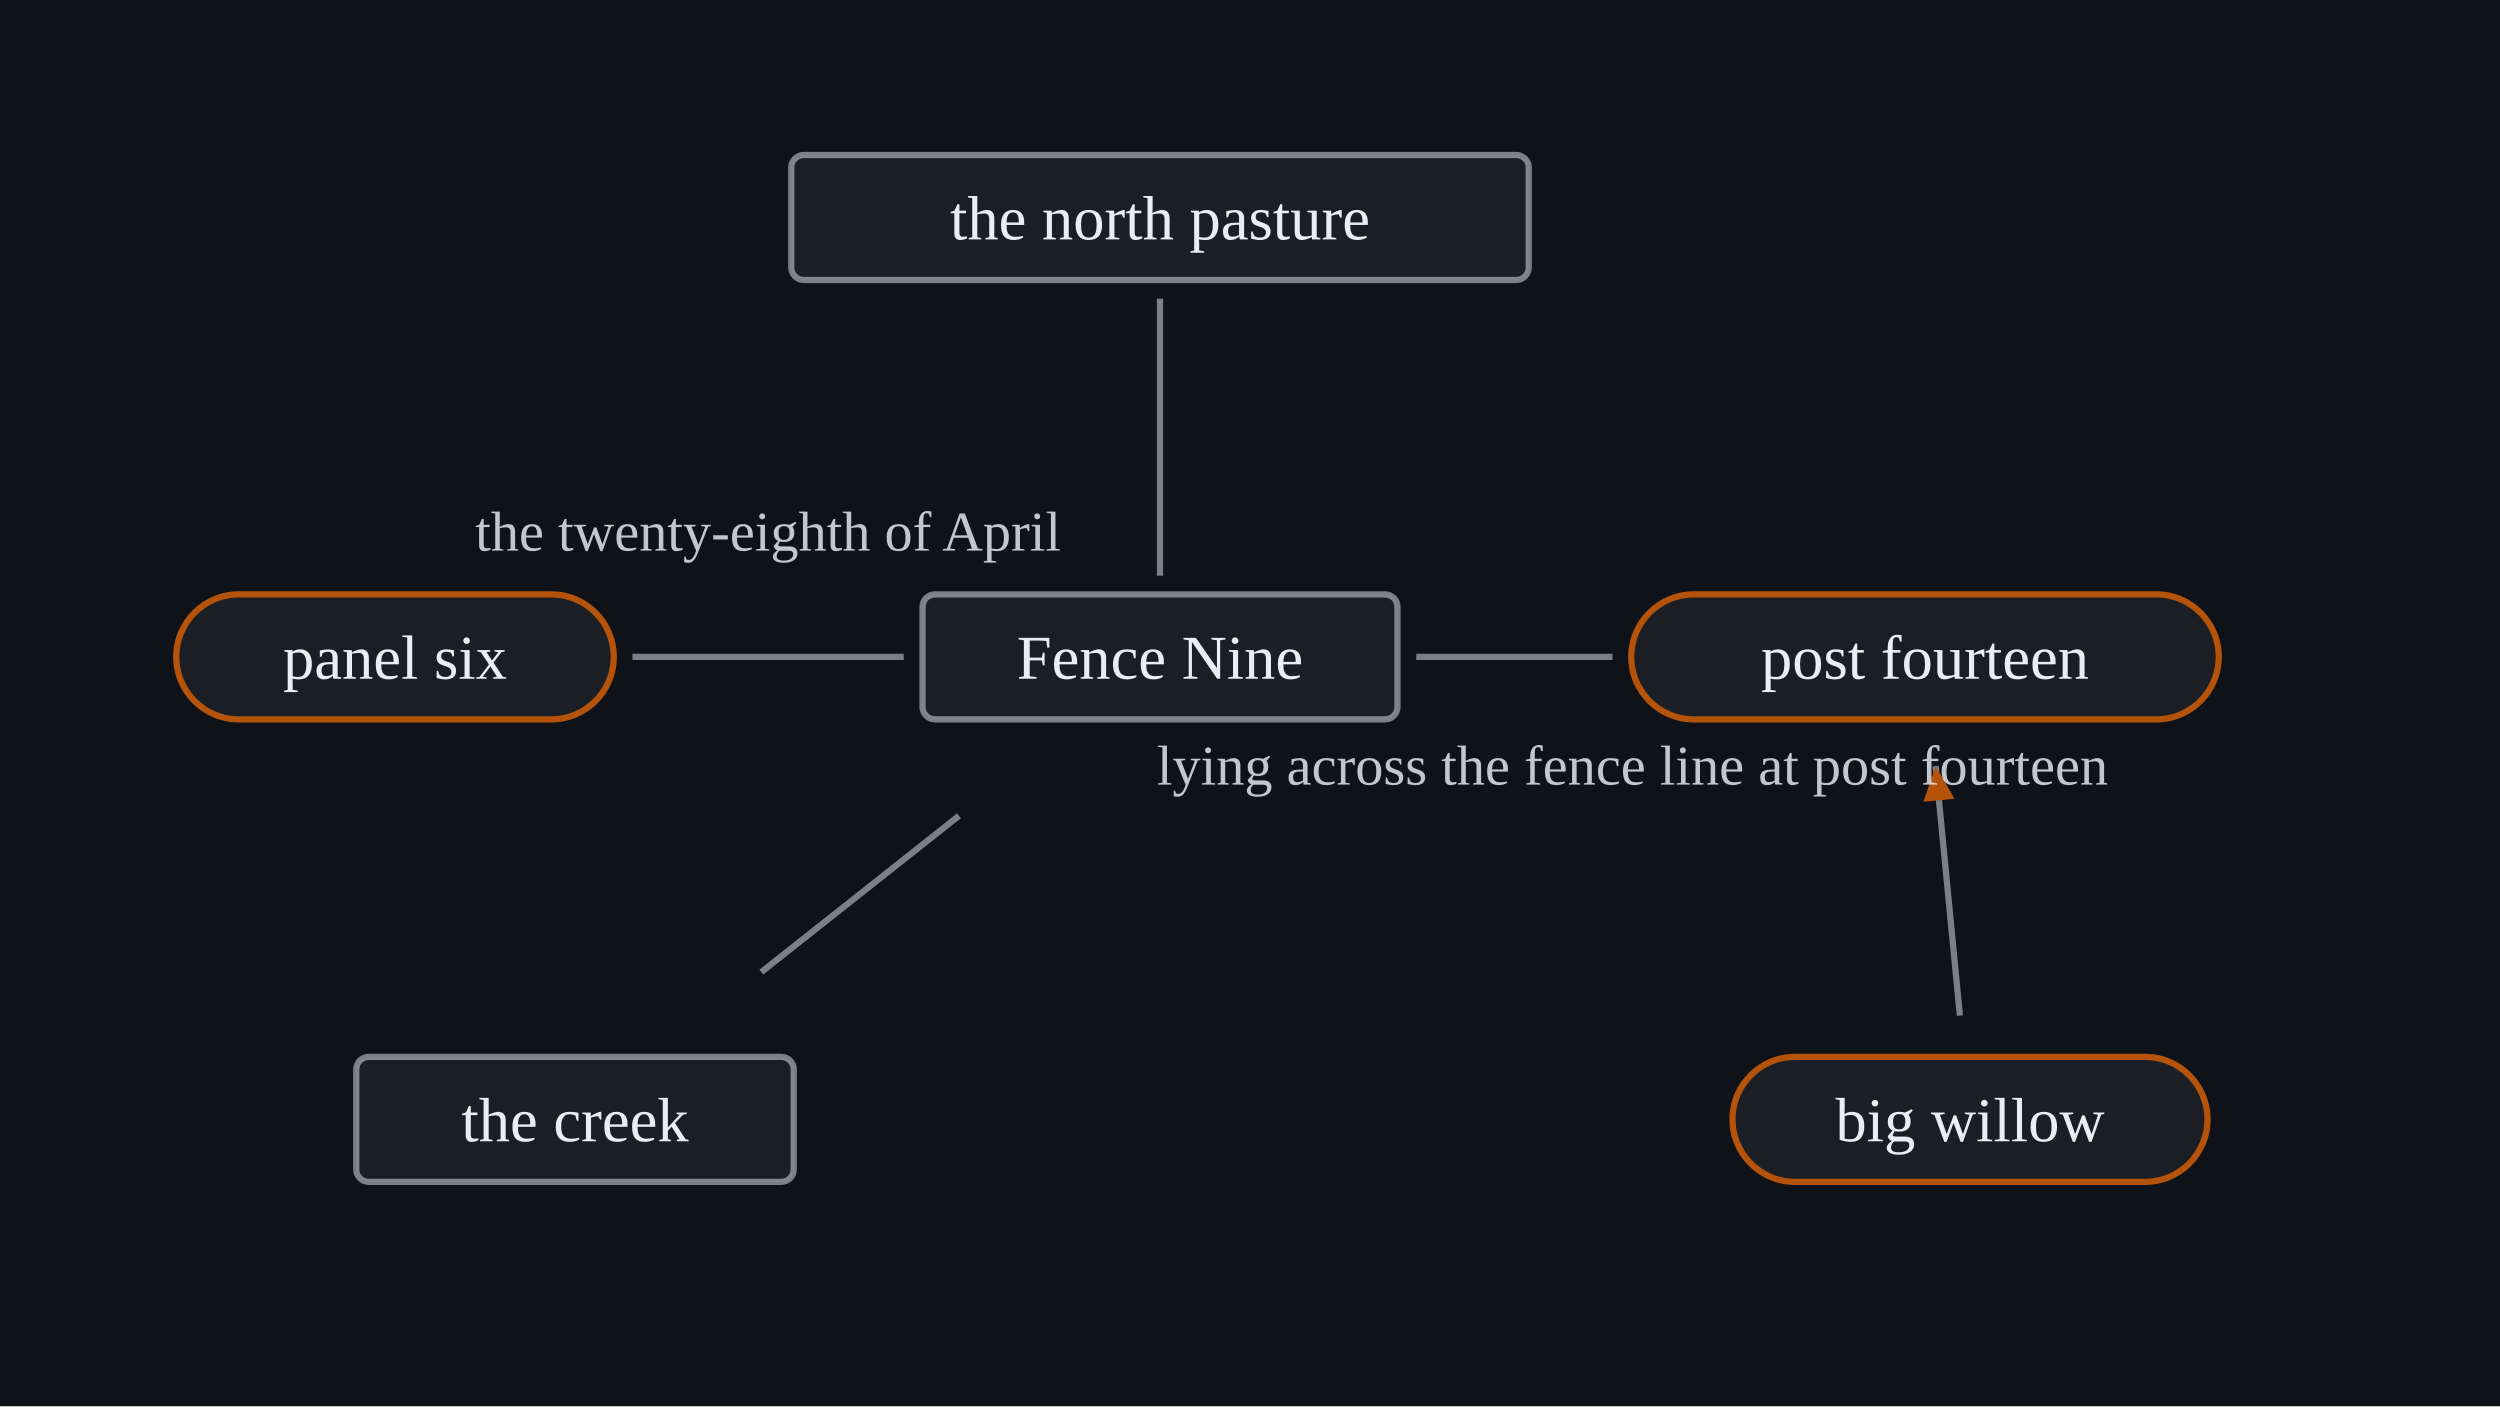
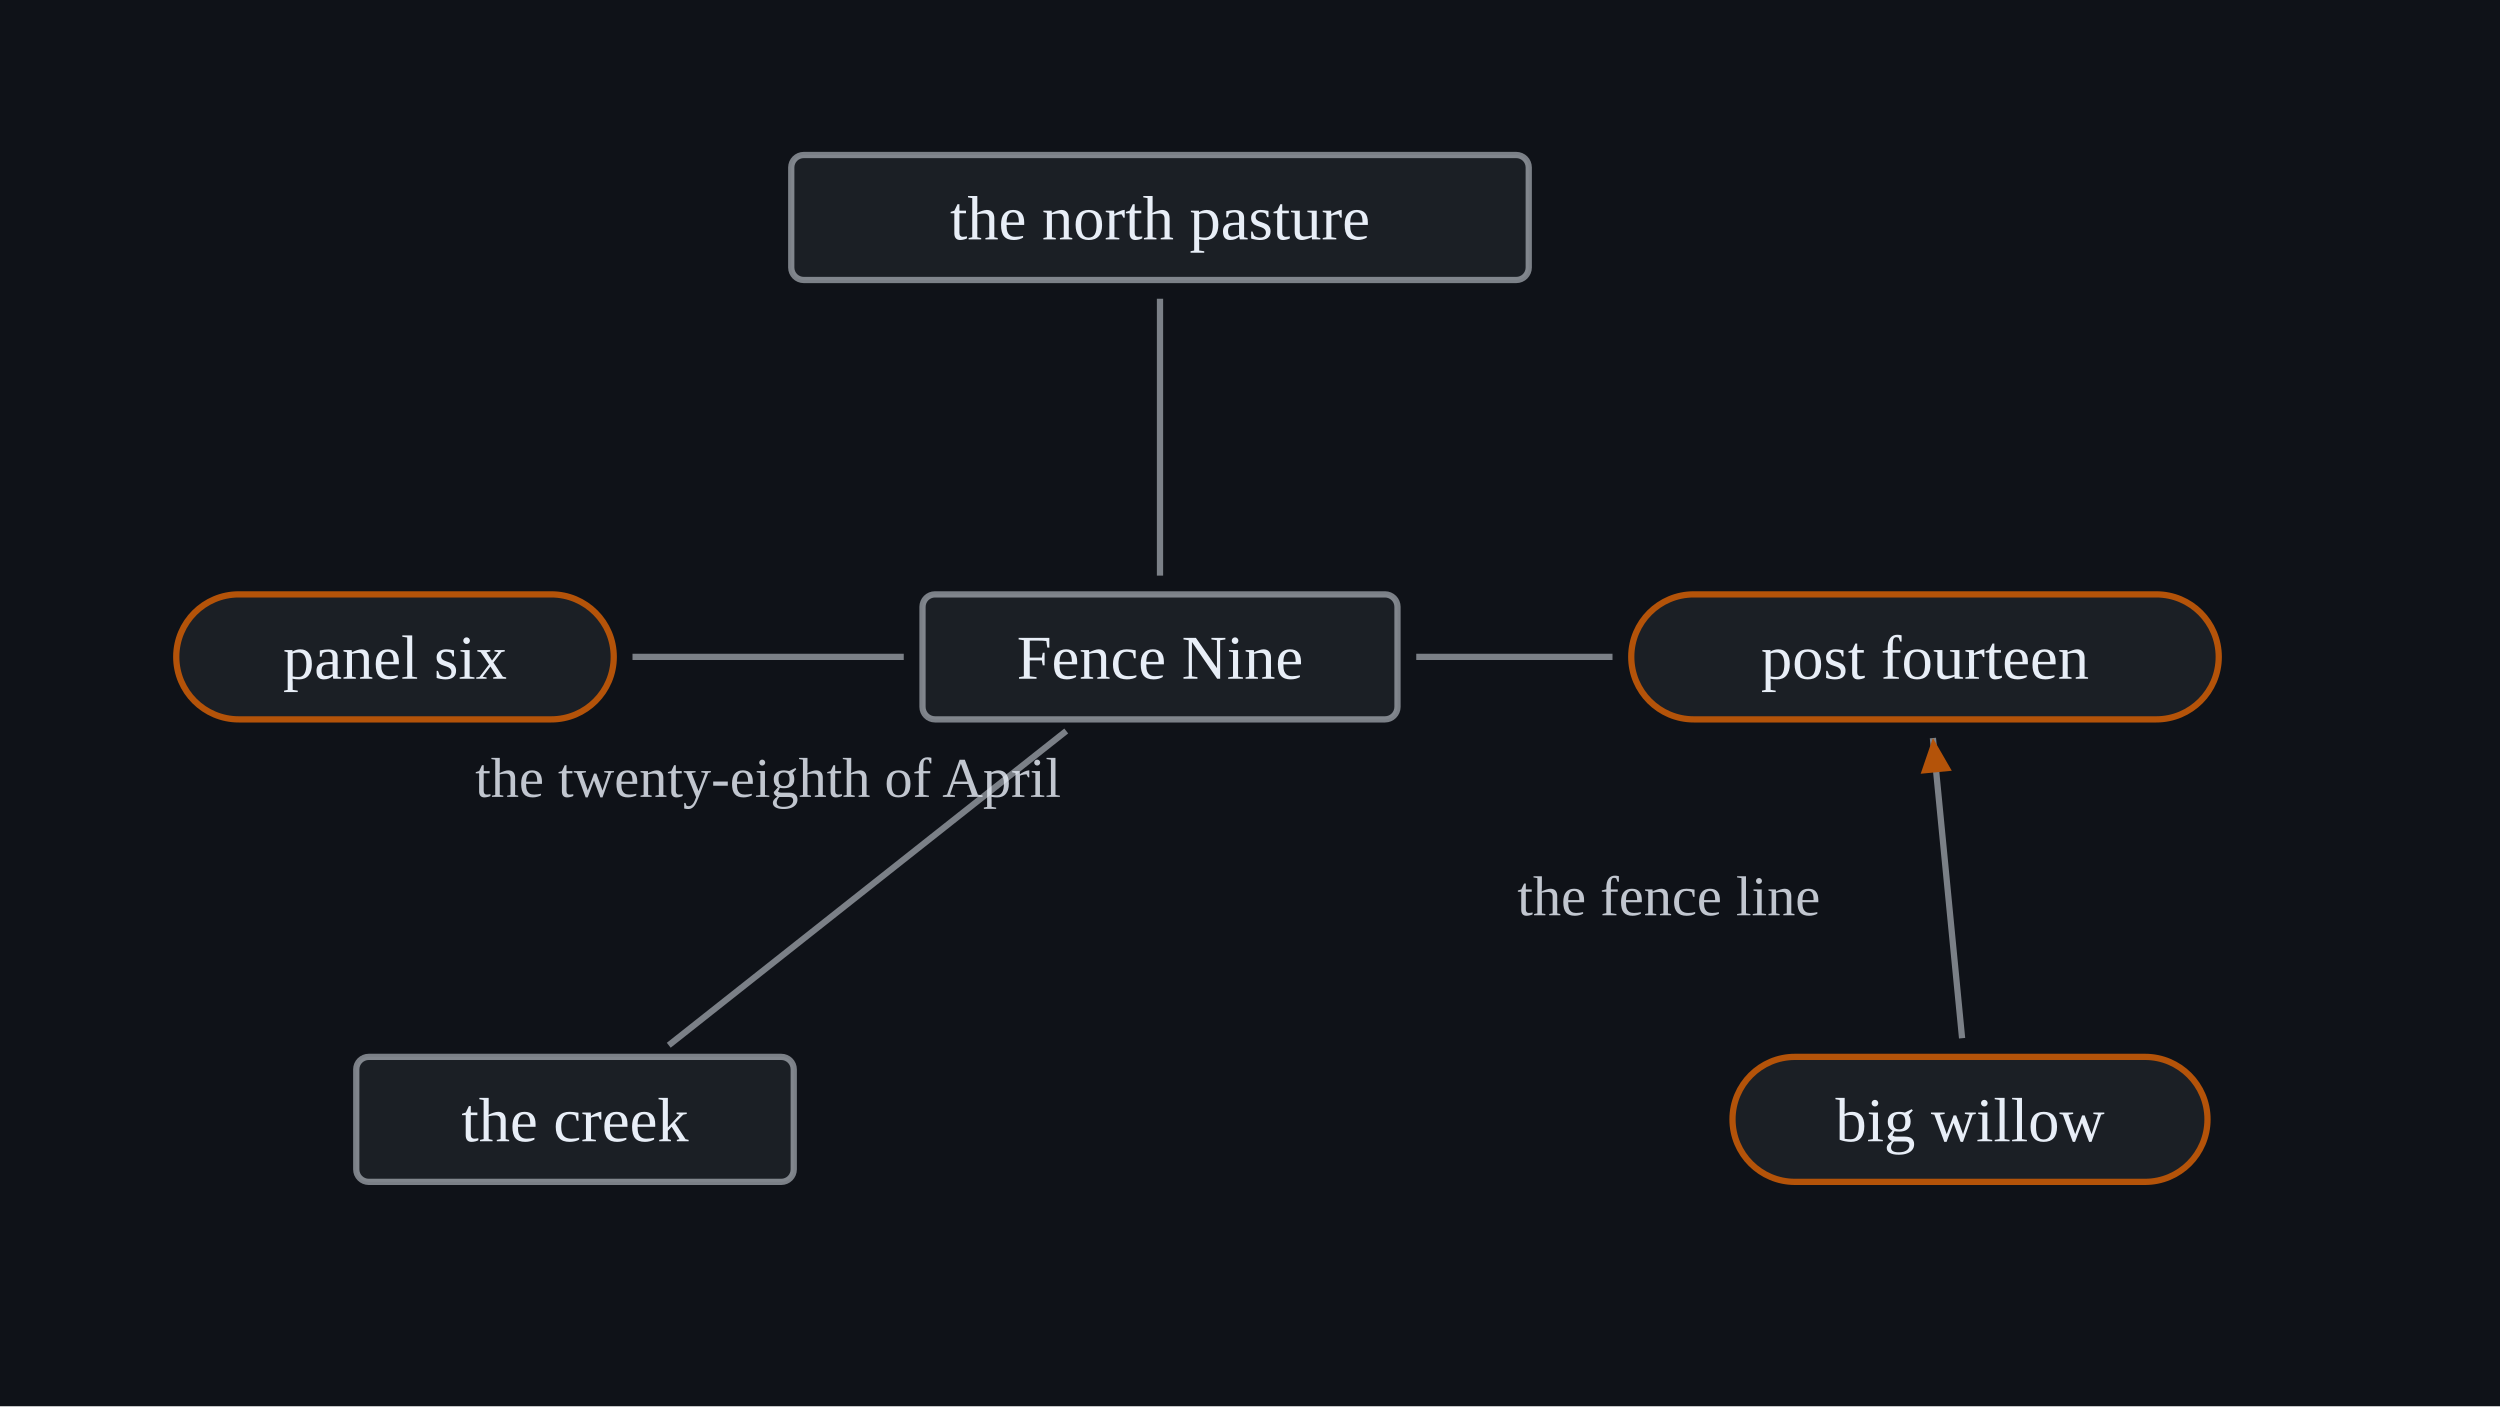
<svg xmlns="http://www.w3.org/2000/svg" width="800" height="450" viewBox="0 0 800 450" role="img">
  <rect x="0" y="0" width="800" height="450" fill="#0f1218" />
  <g data-layout="plan" />
  <line x1="371.2" y1="95.6" x2="371.2" y2="184.2" stroke="rgba(232,238,247,0.5)" stroke-width="2" />
  <line x1="202.4" y1="210.2" x2="289.2" y2="210.2" stroke="rgba(232,238,247,0.5)" stroke-width="2" />
-   <text x="245.8" y="176.2" font-size="18" fill="#e8eef7" text-anchor="middle" fill-opacity="0.82">the twenty-eighth of April</text>
+   <text x="245.8" y="255" font-size="18" fill="#e8eef7" text-anchor="middle" fill-opacity="0.82">the twenty-eighth of April</text>
  <line x1="453.2" y1="210.2" x2="516" y2="210.2" stroke="rgba(232,238,247,0.5)" stroke-width="2" />
-   <line x1="306.87" y1="261.06" x2="243.62" y2="311.07" stroke="rgba(232,238,247,0.5)" stroke-width="2" />
-   <line x1="627.17" y1="325" x2="619.4" y2="245.14" stroke="rgba(232,238,247,0.5)" stroke-width="2" />
-   <polygon points="619.4,245.14 625.44,255.6 615.49,256.57" fill="#b45309" />
-   <text x="522.4" y="251.07" font-size="18" fill="#e8eef7" text-anchor="middle" fill-opacity="0.82">lying across the fence line at post fourteen</text>
+   <line x1="341.2" y1="233.92" x2="214" y2="334.48" stroke="rgba(232,238,247,0.5)" stroke-width="2" />
+   <line x1="627.87" y1="332.23" x2="618.53" y2="236.17" stroke="rgba(232,238,247,0.5)" stroke-width="2" />
+   <polygon points="618.53,236.17 624.57,246.64 614.62,247.6" fill="#b45309" />
+   <text x="534.02" y="292.88" font-size="18" fill="#e8eef7" text-anchor="middle" fill-opacity="0.82">the fence line</text>
  <rect x="253.2" y="49.6" width="236" height="40" fill="rgba(232,238,247,0.06)" stroke="rgba(232,238,247,0.5)" stroke-width="2" rx="4" data-shape="box" />
  <text x="371.2" y="76.6" font-size="20" fill="#e8eef7" text-anchor="middle">
    <tspan x="371.2" dy="0">the north pasture</tspan>
  </text>
  <rect x="56.4" y="190.2" width="140" height="40" fill="rgba(232,238,247,0.06)" stroke="#b45309" stroke-width="2" rx="20" data-shape="round" />
  <text x="126.4" y="217.2" font-size="20" fill="#e8eef7" text-anchor="middle">
    <tspan x="126.4" dy="0">panel six</tspan>
  </text>
  <rect x="295.2" y="190.2" width="152" height="40" fill="rgba(232,238,247,0.06)" stroke="rgba(232,238,247,0.5)" stroke-width="2" rx="4" data-shape="box" />
  <text x="371.2" y="217.2" font-size="20" fill="#e8eef7" text-anchor="middle">
    <tspan x="371.2" dy="0">Fence Nine</tspan>
  </text>
  <rect x="522" y="190.2" width="188" height="40" fill="rgba(232,238,247,0.06)" stroke="#b45309" stroke-width="2" rx="20" data-shape="round" />
  <text x="616" y="217.2" font-size="20" fill="#e8eef7" text-anchor="middle">
    <tspan x="616" dy="0">post fourteen</tspan>
  </text>
  <rect x="114" y="338.2" width="140" height="40" fill="rgba(232,238,247,0.06)" stroke="rgba(232,238,247,0.5)" stroke-width="2" rx="4" data-shape="box" />
  <text x="184" y="365.2" font-size="20" fill="#e8eef7" text-anchor="middle">
    <tspan x="184" dy="0">the creek</tspan>
  </text>
  <rect x="554.4" y="338.2" width="152" height="40" fill="rgba(232,238,247,0.06)" stroke="#b45309" stroke-width="2" rx="20" data-shape="round" />
  <text x="630.4" y="365.2" font-size="20" fill="#e8eef7" text-anchor="middle">
    <tspan x="630.4" dy="0">big willow</tspan>
  </text>
</svg>
